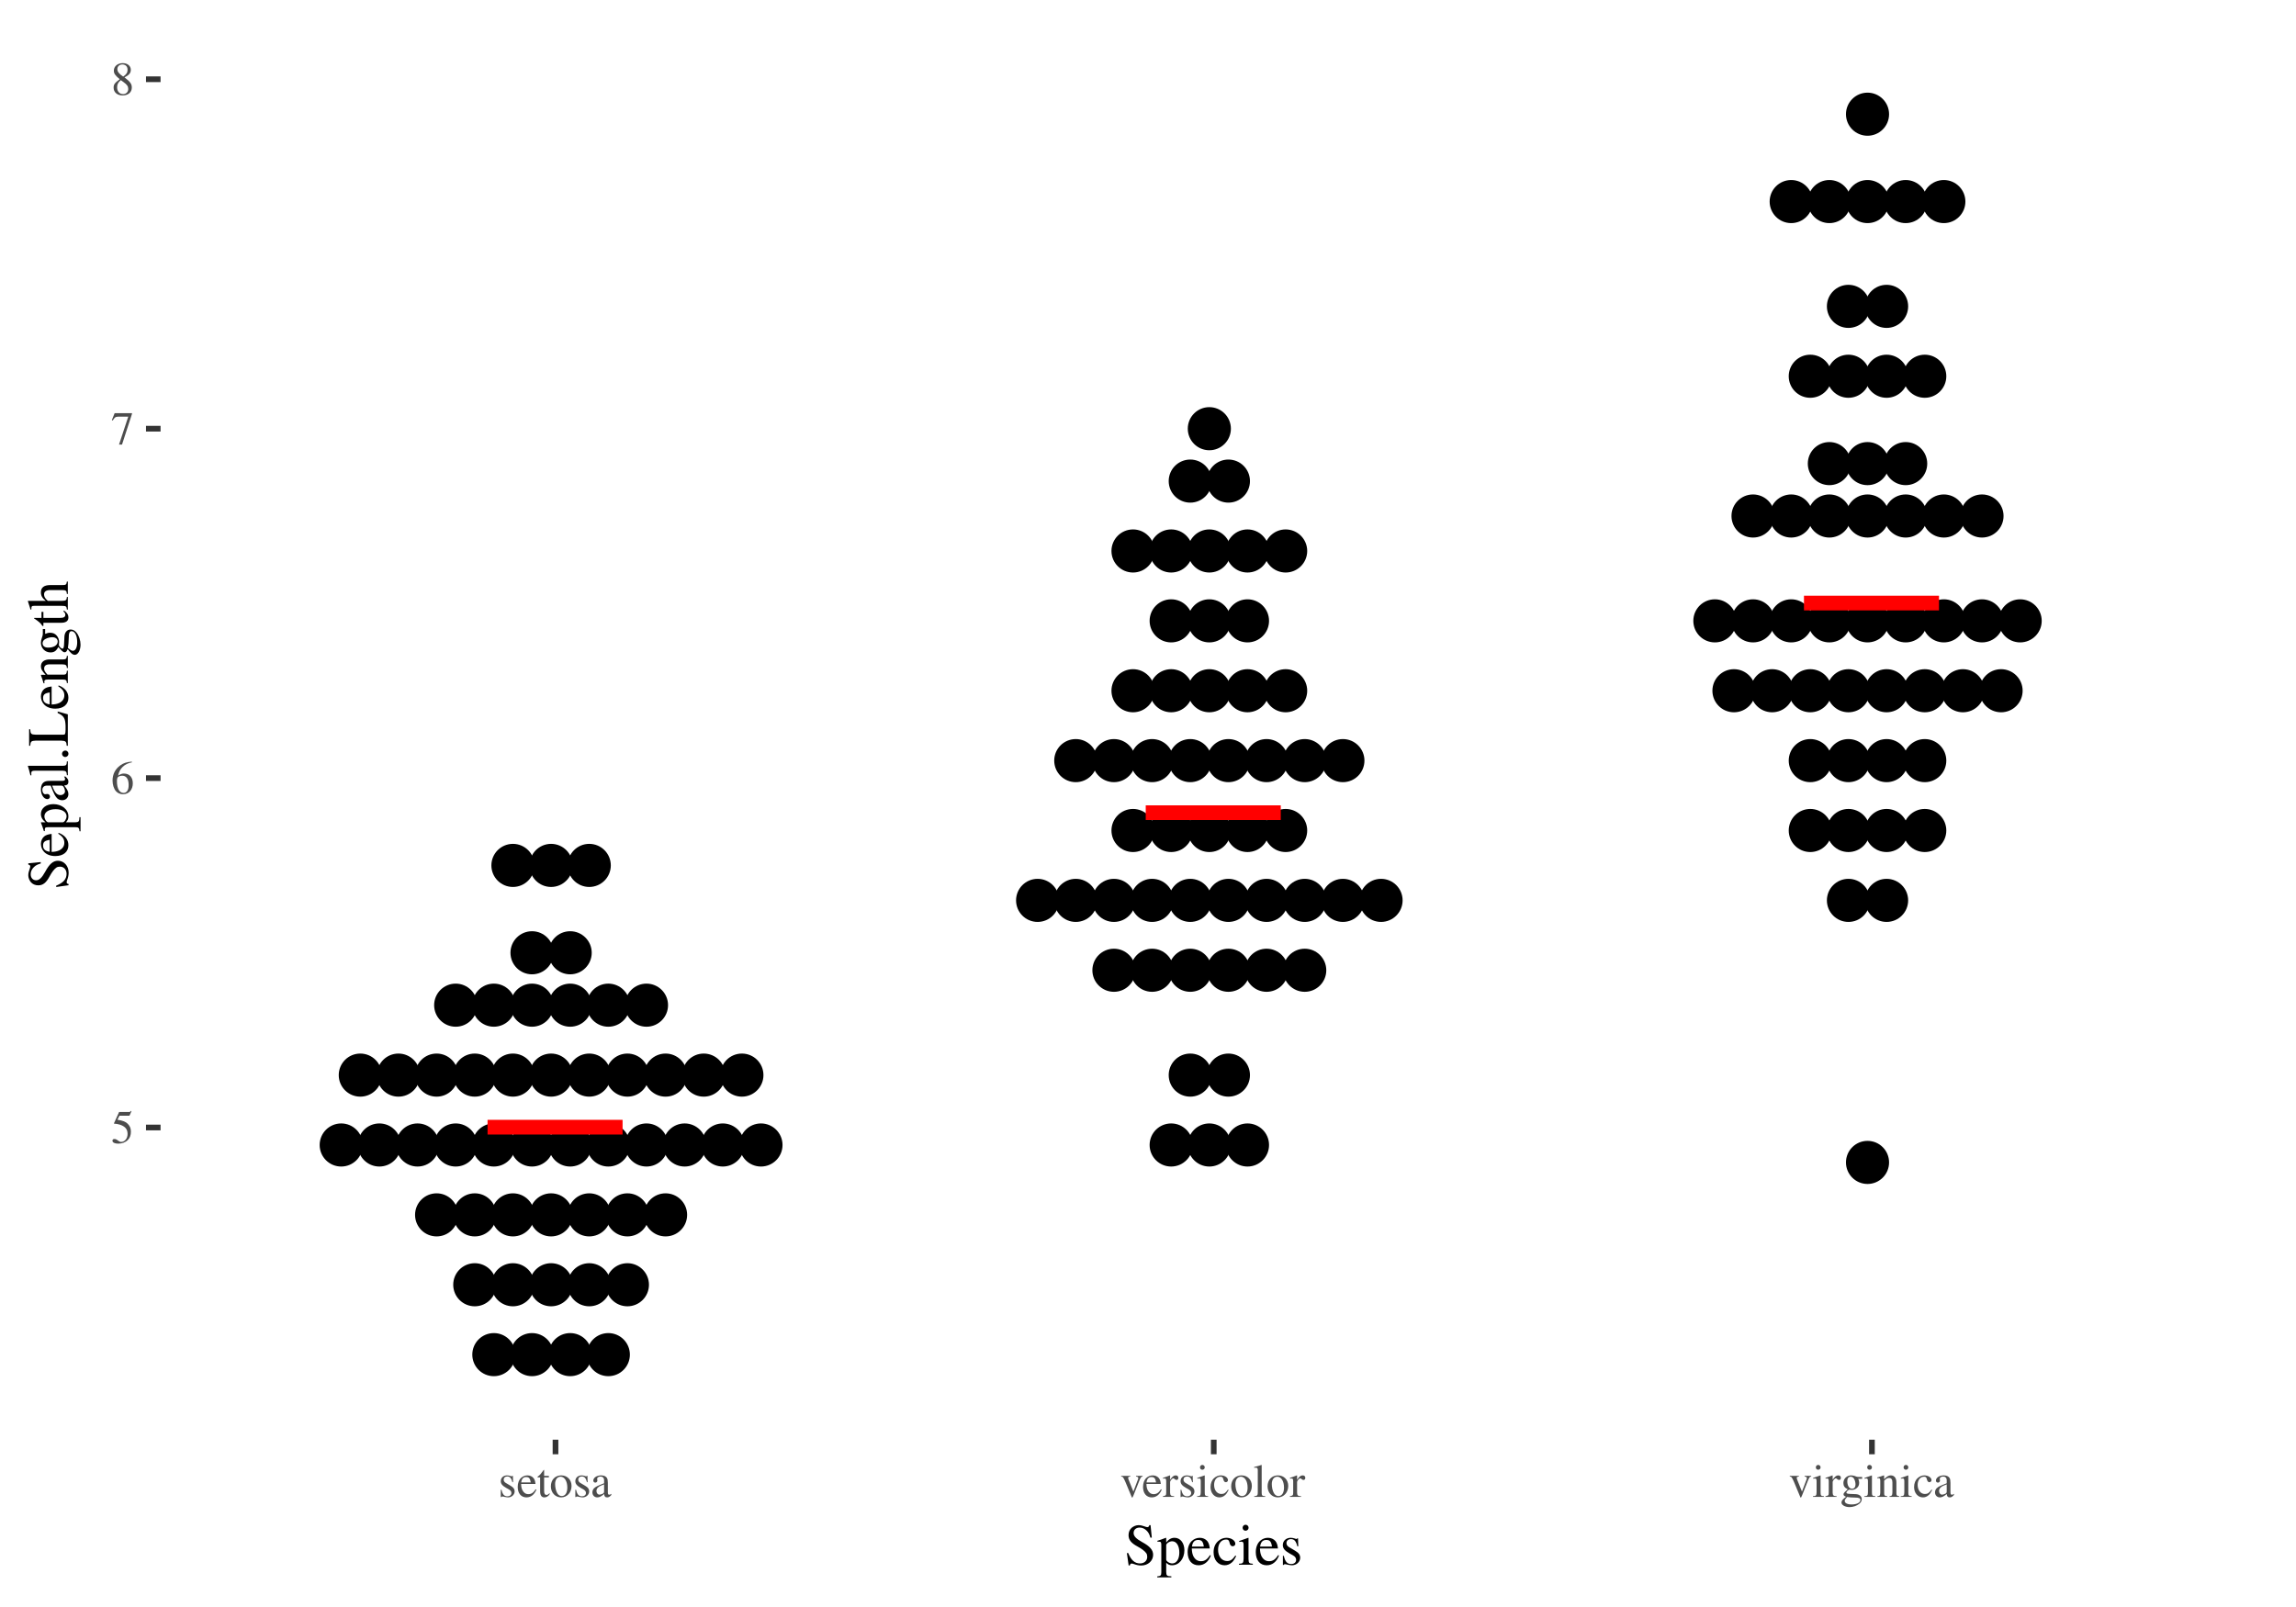
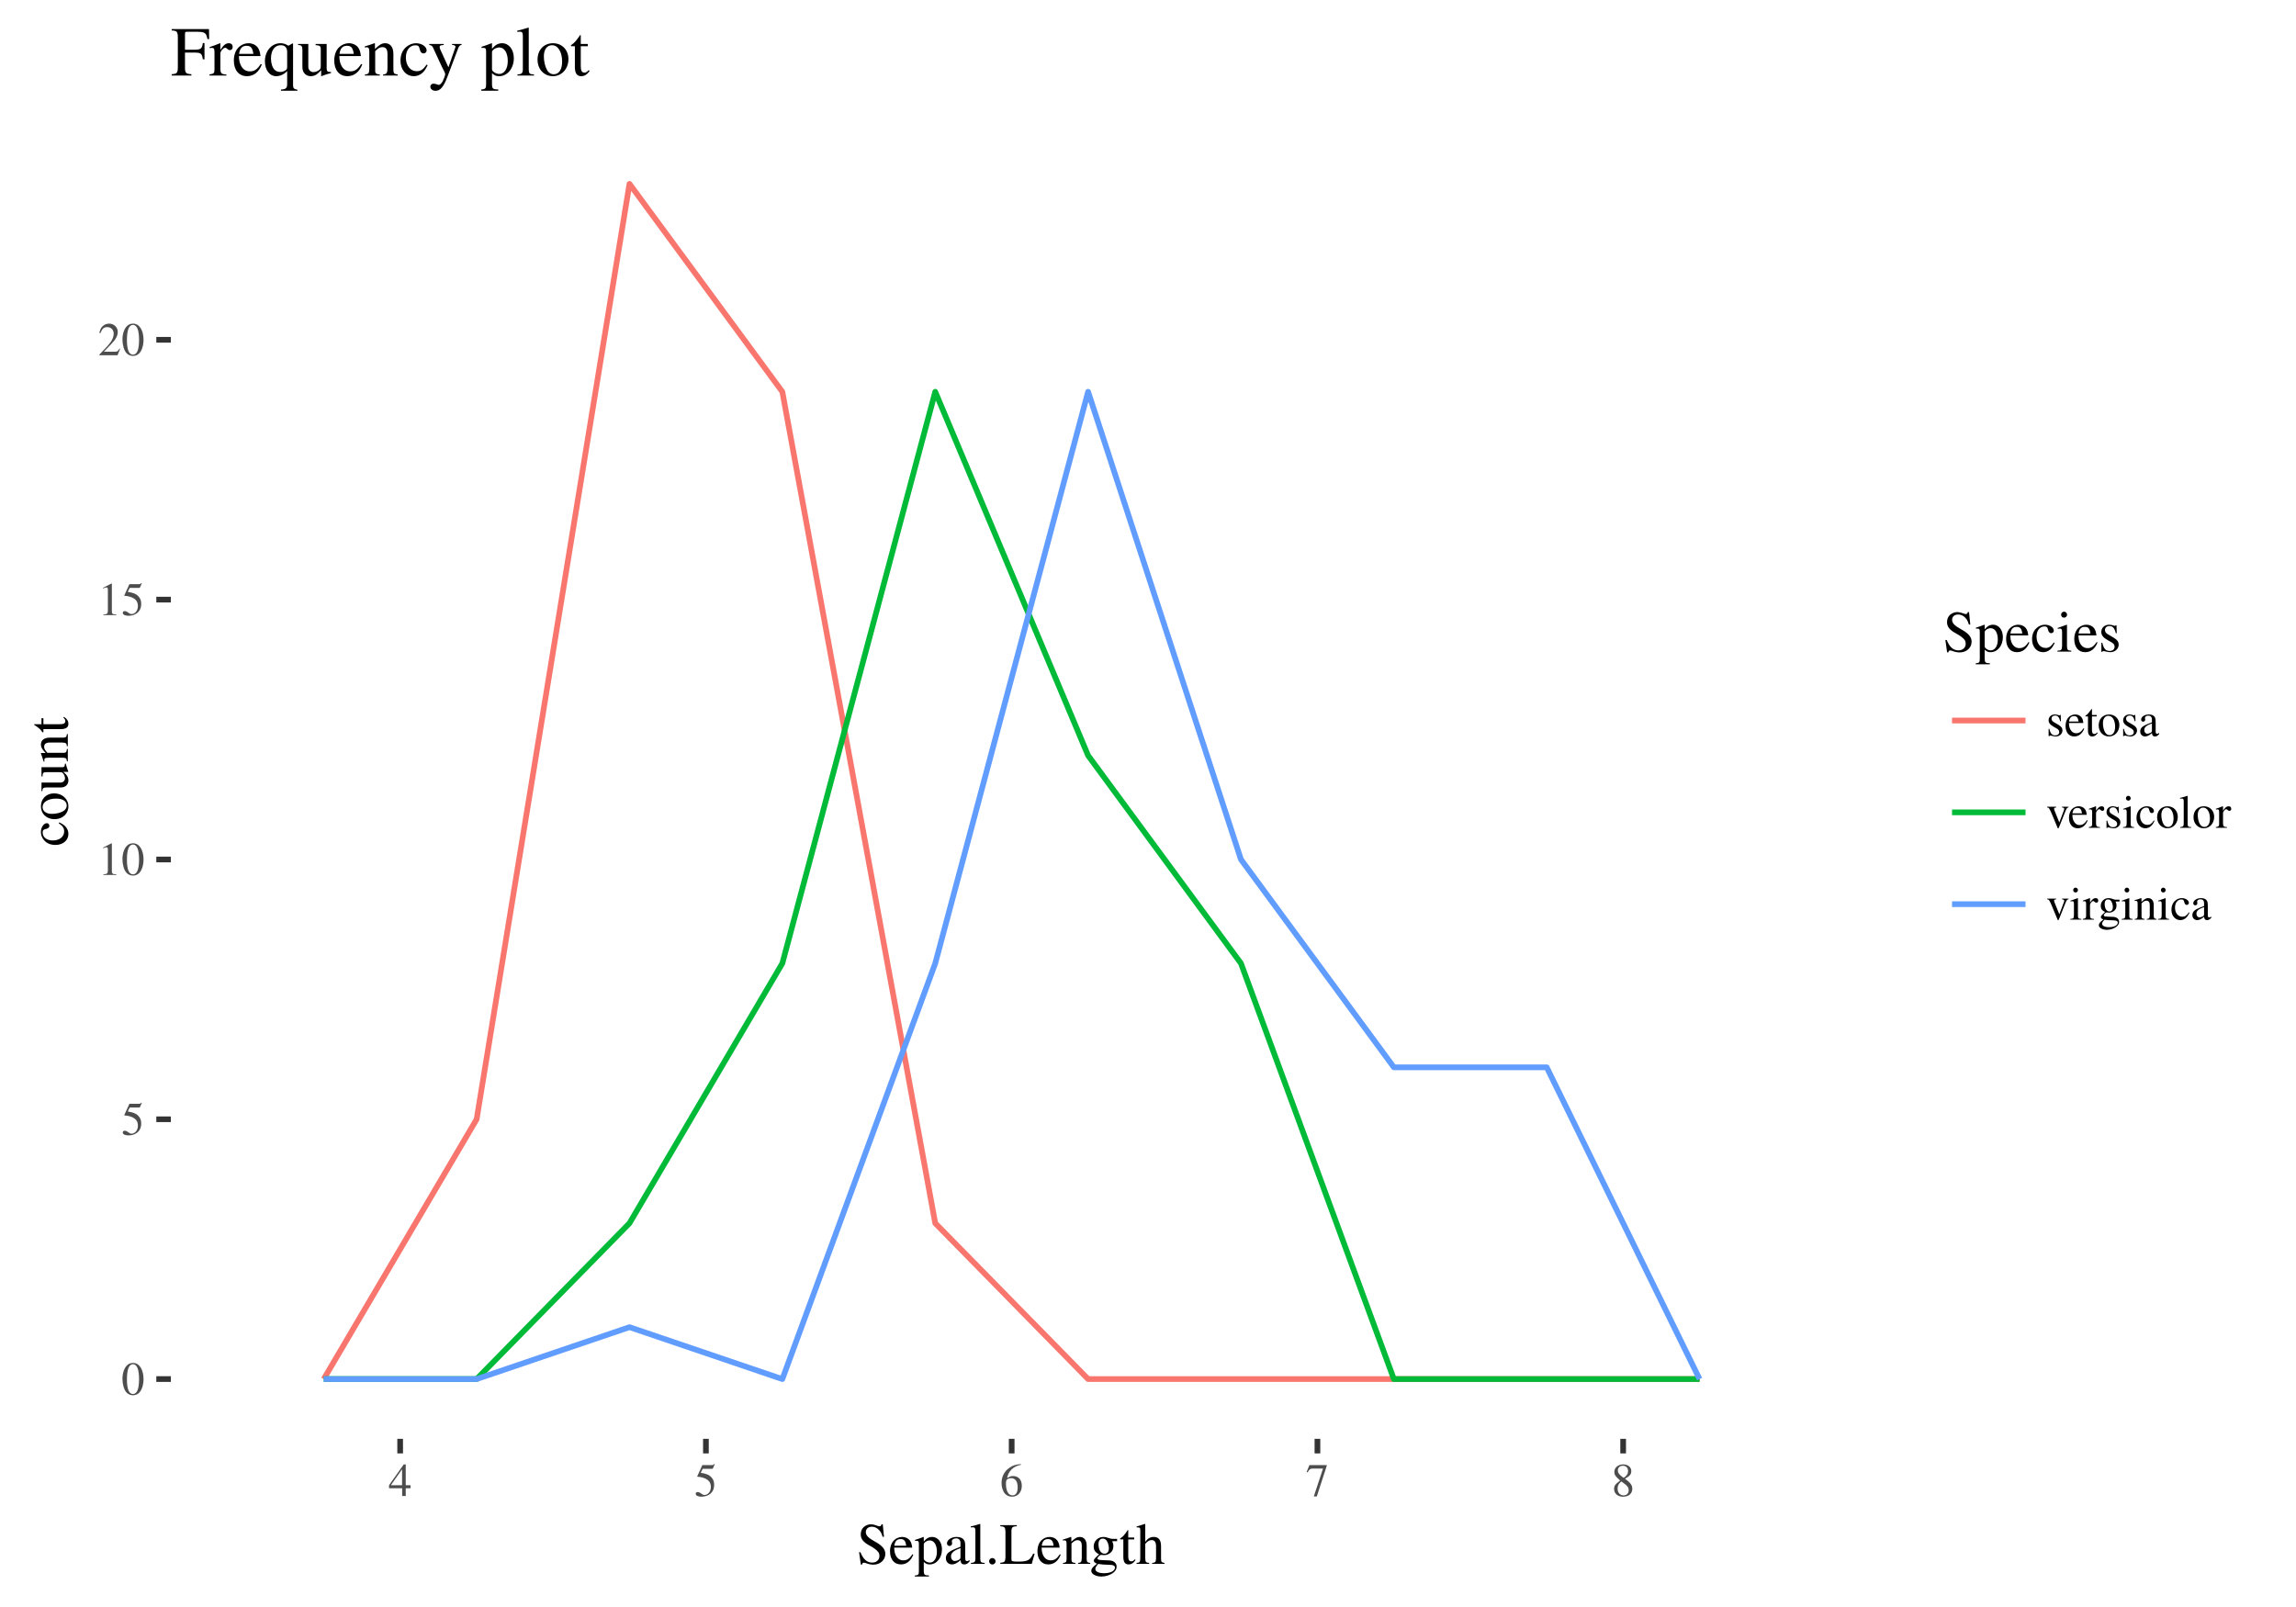
<svg xmlns="http://www.w3.org/2000/svg" viewBox="0 0 432.00 302.40">
  <defs>
    <style type="text/css">
    line, polyline, path, rect, circle {
      fill: none;
      stroke: #000000;
      stroke-linecap: round;
      stroke-linejoin: round;
      stroke-miterlimit: 10.00;
    }
  </style>
  </defs>
  <rect width="100%" height="100%" style="stroke: none; fill: #FFFFFF;" />
  <defs>
-     <clipPath id="cpMzAuMjEwMXw0MjYuNTIxfDI3MC45MTZ8NS40Nzk0NQ==">
-       <rect x="30.21" y="5.48" width="396.31" height="265.44" />
+     <clipPath id="cpMzIuMTQ4NnwzNDguNTQ3fDI3MC43NnwyMy4zNTcy">
+       <rect x="32.15" y="23.36" width="316.40" height="247.40" />
    </clipPath>
  </defs>
-   <circle cx="92.92" cy="254.91" r="2.76pt" style="stroke-width: 0.75; fill: #000000;" clip-path="url(#cpMzAuMjEwMXw0MjYuNTIxfDI3MC45MTZ8NS40Nzk0NQ==)" />
-   <circle cx="100.10" cy="254.91" r="2.76pt" style="stroke-width: 0.75; fill: #000000;" clip-path="url(#cpMzAuMjEwMXw0MjYuNTIxfDI3MC45MTZ8NS40Nzk0NQ==)" />
-   <circle cx="107.28" cy="254.91" r="2.76pt" style="stroke-width: 0.75; fill: #000000;" clip-path="url(#cpMzAuMjEwMXw0MjYuNTIxfDI3MC45MTZ8NS40Nzk0NQ==)" />
-   <circle cx="114.46" cy="254.91" r="2.76pt" style="stroke-width: 0.75; fill: #000000;" clip-path="url(#cpMzAuMjEwMXw0MjYuNTIxfDI3MC45MTZ8NS40Nzk0NQ==)" />
-   <circle cx="89.33" cy="241.76" r="2.76pt" style="stroke-width: 0.75; fill: #000000;" clip-path="url(#cpMzAuMjEwMXw0MjYuNTIxfDI3MC45MTZ8NS40Nzk0NQ==)" />
-   <circle cx="96.51" cy="241.76" r="2.76pt" style="stroke-width: 0.75; fill: #000000;" clip-path="url(#cpMzAuMjEwMXw0MjYuNTIxfDI3MC45MTZ8NS40Nzk0NQ==)" />
-   <circle cx="103.69" cy="241.76" r="2.76pt" style="stroke-width: 0.75; fill: #000000;" clip-path="url(#cpMzAuMjEwMXw0MjYuNTIxfDI3MC45MTZ8NS40Nzk0NQ==)" />
-   <circle cx="110.87" cy="241.76" r="2.76pt" style="stroke-width: 0.75; fill: #000000;" clip-path="url(#cpMzAuMjEwMXw0MjYuNTIxfDI3MC45MTZ8NS40Nzk0NQ==)" />
-   <circle cx="118.05" cy="241.76" r="2.76pt" style="stroke-width: 0.75; fill: #000000;" clip-path="url(#cpMzAuMjEwMXw0MjYuNTIxfDI3MC45MTZ8NS40Nzk0NQ==)" />
-   <circle cx="82.15" cy="228.61" r="2.76pt" style="stroke-width: 0.75; fill: #000000;" clip-path="url(#cpMzAuMjEwMXw0MjYuNTIxfDI3MC45MTZ8NS40Nzk0NQ==)" />
-   <circle cx="89.33" cy="228.61" r="2.76pt" style="stroke-width: 0.75; fill: #000000;" clip-path="url(#cpMzAuMjEwMXw0MjYuNTIxfDI3MC45MTZ8NS40Nzk0NQ==)" />
-   <circle cx="96.51" cy="228.61" r="2.76pt" style="stroke-width: 0.75; fill: #000000;" clip-path="url(#cpMzAuMjEwMXw0MjYuNTIxfDI3MC45MTZ8NS40Nzk0NQ==)" />
-   <circle cx="103.69" cy="228.61" r="2.76pt" style="stroke-width: 0.75; fill: #000000;" clip-path="url(#cpMzAuMjEwMXw0MjYuNTIxfDI3MC45MTZ8NS40Nzk0NQ==)" />
-   <circle cx="110.87" cy="228.61" r="2.76pt" style="stroke-width: 0.75; fill: #000000;" clip-path="url(#cpMzAuMjEwMXw0MjYuNTIxfDI3MC45MTZ8NS40Nzk0NQ==)" />
-   <circle cx="118.05" cy="228.61" r="2.76pt" style="stroke-width: 0.75; fill: #000000;" clip-path="url(#cpMzAuMjEwMXw0MjYuNTIxfDI3MC45MTZ8NS40Nzk0NQ==)" />
-   <circle cx="125.23" cy="228.61" r="2.76pt" style="stroke-width: 0.75; fill: #000000;" clip-path="url(#cpMzAuMjEwMXw0MjYuNTIxfDI3MC45MTZ8NS40Nzk0NQ==)" />
-   <circle cx="64.20" cy="215.46" r="2.76pt" style="stroke-width: 0.75; fill: #000000;" clip-path="url(#cpMzAuMjEwMXw0MjYuNTIxfDI3MC45MTZ8NS40Nzk0NQ==)" />
-   <circle cx="71.38" cy="215.46" r="2.76pt" style="stroke-width: 0.75; fill: #000000;" clip-path="url(#cpMzAuMjEwMXw0MjYuNTIxfDI3MC45MTZ8NS40Nzk0NQ==)" />
-   <circle cx="78.56" cy="215.46" r="2.76pt" style="stroke-width: 0.75; fill: #000000;" clip-path="url(#cpMzAuMjEwMXw0MjYuNTIxfDI3MC45MTZ8NS40Nzk0NQ==)" />
-   <circle cx="85.74" cy="215.46" r="2.76pt" style="stroke-width: 0.75; fill: #000000;" clip-path="url(#cpMzAuMjEwMXw0MjYuNTIxfDI3MC45MTZ8NS40Nzk0NQ==)" />
-   <circle cx="92.92" cy="215.46" r="2.76pt" style="stroke-width: 0.75; fill: #000000;" clip-path="url(#cpMzAuMjEwMXw0MjYuNTIxfDI3MC45MTZ8NS40Nzk0NQ==)" />
-   <circle cx="100.10" cy="215.46" r="2.76pt" style="stroke-width: 0.75; fill: #000000;" clip-path="url(#cpMzAuMjEwMXw0MjYuNTIxfDI3MC45MTZ8NS40Nzk0NQ==)" />
-   <circle cx="107.28" cy="215.46" r="2.76pt" style="stroke-width: 0.75; fill: #000000;" clip-path="url(#cpMzAuMjEwMXw0MjYuNTIxfDI3MC45MTZ8NS40Nzk0NQ==)" />
-   <circle cx="114.46" cy="215.46" r="2.76pt" style="stroke-width: 0.75; fill: #000000;" clip-path="url(#cpMzAuMjEwMXw0MjYuNTIxfDI3MC45MTZ8NS40Nzk0NQ==)" />
-   <circle cx="121.64" cy="215.46" r="2.76pt" style="stroke-width: 0.75; fill: #000000;" clip-path="url(#cpMzAuMjEwMXw0MjYuNTIxfDI3MC45MTZ8NS40Nzk0NQ==)" />
-   <circle cx="128.82" cy="215.46" r="2.76pt" style="stroke-width: 0.75; fill: #000000;" clip-path="url(#cpMzAuMjEwMXw0MjYuNTIxfDI3MC45MTZ8NS40Nzk0NQ==)" />
-   <circle cx="136.00" cy="215.46" r="2.76pt" style="stroke-width: 0.75; fill: #000000;" clip-path="url(#cpMzAuMjEwMXw0MjYuNTIxfDI3MC45MTZ8NS40Nzk0NQ==)" />
-   <circle cx="143.18" cy="215.46" r="2.76pt" style="stroke-width: 0.75; fill: #000000;" clip-path="url(#cpMzAuMjEwMXw0MjYuNTIxfDI3MC45MTZ8NS40Nzk0NQ==)" />
-   <circle cx="67.79" cy="202.31" r="2.76pt" style="stroke-width: 0.75; fill: #000000;" clip-path="url(#cpMzAuMjEwMXw0MjYuNTIxfDI3MC45MTZ8NS40Nzk0NQ==)" />
-   <circle cx="74.97" cy="202.31" r="2.76pt" style="stroke-width: 0.75; fill: #000000;" clip-path="url(#cpMzAuMjEwMXw0MjYuNTIxfDI3MC45MTZ8NS40Nzk0NQ==)" />
-   <circle cx="82.15" cy="202.31" r="2.76pt" style="stroke-width: 0.75; fill: #000000;" clip-path="url(#cpMzAuMjEwMXw0MjYuNTIxfDI3MC45MTZ8NS40Nzk0NQ==)" />
-   <circle cx="89.33" cy="202.31" r="2.76pt" style="stroke-width: 0.75; fill: #000000;" clip-path="url(#cpMzAuMjEwMXw0MjYuNTIxfDI3MC45MTZ8NS40Nzk0NQ==)" />
-   <circle cx="96.51" cy="202.31" r="2.76pt" style="stroke-width: 0.75; fill: #000000;" clip-path="url(#cpMzAuMjEwMXw0MjYuNTIxfDI3MC45MTZ8NS40Nzk0NQ==)" />
-   <circle cx="103.69" cy="202.31" r="2.76pt" style="stroke-width: 0.75; fill: #000000;" clip-path="url(#cpMzAuMjEwMXw0MjYuNTIxfDI3MC45MTZ8NS40Nzk0NQ==)" />
-   <circle cx="110.87" cy="202.31" r="2.76pt" style="stroke-width: 0.75; fill: #000000;" clip-path="url(#cpMzAuMjEwMXw0MjYuNTIxfDI3MC45MTZ8NS40Nzk0NQ==)" />
-   <circle cx="118.05" cy="202.31" r="2.76pt" style="stroke-width: 0.75; fill: #000000;" clip-path="url(#cpMzAuMjEwMXw0MjYuNTIxfDI3MC45MTZ8NS40Nzk0NQ==)" />
-   <circle cx="125.23" cy="202.31" r="2.76pt" style="stroke-width: 0.75; fill: #000000;" clip-path="url(#cpMzAuMjEwMXw0MjYuNTIxfDI3MC45MTZ8NS40Nzk0NQ==)" />
-   <circle cx="132.41" cy="202.31" r="2.76pt" style="stroke-width: 0.75; fill: #000000;" clip-path="url(#cpMzAuMjEwMXw0MjYuNTIxfDI3MC45MTZ8NS40Nzk0NQ==)" />
-   <circle cx="139.59" cy="202.31" r="2.76pt" style="stroke-width: 0.75; fill: #000000;" clip-path="url(#cpMzAuMjEwMXw0MjYuNTIxfDI3MC45MTZ8NS40Nzk0NQ==)" />
-   <circle cx="85.74" cy="189.15" r="2.76pt" style="stroke-width: 0.75; fill: #000000;" clip-path="url(#cpMzAuMjEwMXw0MjYuNTIxfDI3MC45MTZ8NS40Nzk0NQ==)" />
-   <circle cx="92.92" cy="189.15" r="2.76pt" style="stroke-width: 0.75; fill: #000000;" clip-path="url(#cpMzAuMjEwMXw0MjYuNTIxfDI3MC45MTZ8NS40Nzk0NQ==)" />
-   <circle cx="100.10" cy="189.15" r="2.76pt" style="stroke-width: 0.75; fill: #000000;" clip-path="url(#cpMzAuMjEwMXw0MjYuNTIxfDI3MC45MTZ8NS40Nzk0NQ==)" />
-   <circle cx="107.28" cy="189.15" r="2.76pt" style="stroke-width: 0.75; fill: #000000;" clip-path="url(#cpMzAuMjEwMXw0MjYuNTIxfDI3MC45MTZ8NS40Nzk0NQ==)" />
-   <circle cx="114.46" cy="189.15" r="2.76pt" style="stroke-width: 0.75; fill: #000000;" clip-path="url(#cpMzAuMjEwMXw0MjYuNTIxfDI3MC45MTZ8NS40Nzk0NQ==)" />
-   <circle cx="121.64" cy="189.15" r="2.76pt" style="stroke-width: 0.75; fill: #000000;" clip-path="url(#cpMzAuMjEwMXw0MjYuNTIxfDI3MC45MTZ8NS40Nzk0NQ==)" />
-   <circle cx="100.10" cy="179.29" r="2.76pt" style="stroke-width: 0.75; fill: #000000;" clip-path="url(#cpMzAuMjEwMXw0MjYuNTIxfDI3MC45MTZ8NS40Nzk0NQ==)" />
-   <circle cx="107.28" cy="179.29" r="2.76pt" style="stroke-width: 0.75; fill: #000000;" clip-path="url(#cpMzAuMjEwMXw0MjYuNTIxfDI3MC45MTZ8NS40Nzk0NQ==)" />
-   <circle cx="96.51" cy="162.85" r="2.76pt" style="stroke-width: 0.75; fill: #000000;" clip-path="url(#cpMzAuMjEwMXw0MjYuNTIxfDI3MC45MTZ8NS40Nzk0NQ==)" />
-   <circle cx="103.69" cy="162.85" r="2.76pt" style="stroke-width: 0.75; fill: #000000;" clip-path="url(#cpMzAuMjEwMXw0MjYuNTIxfDI3MC45MTZ8NS40Nzk0NQ==)" />
-   <circle cx="110.87" cy="162.85" r="2.76pt" style="stroke-width: 0.75; fill: #000000;" clip-path="url(#cpMzAuMjEwMXw0MjYuNTIxfDI3MC45MTZ8NS40Nzk0NQ==)" />
-   <circle cx="220.36" cy="215.46" r="2.76pt" style="stroke-width: 0.75; fill: #000000;" clip-path="url(#cpMzAuMjEwMXw0MjYuNTIxfDI3MC45MTZ8NS40Nzk0NQ==)" />
-   <circle cx="227.54" cy="215.46" r="2.76pt" style="stroke-width: 0.75; fill: #000000;" clip-path="url(#cpMzAuMjEwMXw0MjYuNTIxfDI3MC45MTZ8NS40Nzk0NQ==)" />
-   <circle cx="234.72" cy="215.46" r="2.76pt" style="stroke-width: 0.75; fill: #000000;" clip-path="url(#cpMzAuMjEwMXw0MjYuNTIxfDI3MC45MTZ8NS40Nzk0NQ==)" />
-   <circle cx="223.95" cy="202.31" r="2.76pt" style="stroke-width: 0.75; fill: #000000;" clip-path="url(#cpMzAuMjEwMXw0MjYuNTIxfDI3MC45MTZ8NS40Nzk0NQ==)" />
-   <circle cx="231.13" cy="202.31" r="2.76pt" style="stroke-width: 0.75; fill: #000000;" clip-path="url(#cpMzAuMjEwMXw0MjYuNTIxfDI3MC45MTZ8NS40Nzk0NQ==)" />
-   <circle cx="209.59" cy="182.58" r="2.76pt" style="stroke-width: 0.75; fill: #000000;" clip-path="url(#cpMzAuMjEwMXw0MjYuNTIxfDI3MC45MTZ8NS40Nzk0NQ==)" />
-   <circle cx="216.77" cy="182.58" r="2.76pt" style="stroke-width: 0.75; fill: #000000;" clip-path="url(#cpMzAuMjEwMXw0MjYuNTIxfDI3MC45MTZ8NS40Nzk0NQ==)" />
-   <circle cx="223.95" cy="182.58" r="2.76pt" style="stroke-width: 0.75; fill: #000000;" clip-path="url(#cpMzAuMjEwMXw0MjYuNTIxfDI3MC45MTZ8NS40Nzk0NQ==)" />
-   <circle cx="231.13" cy="182.58" r="2.76pt" style="stroke-width: 0.75; fill: #000000;" clip-path="url(#cpMzAuMjEwMXw0MjYuNTIxfDI3MC45MTZ8NS40Nzk0NQ==)" />
-   <circle cx="238.31" cy="182.58" r="2.76pt" style="stroke-width: 0.75; fill: #000000;" clip-path="url(#cpMzAuMjEwMXw0MjYuNTIxfDI3MC45MTZ8NS40Nzk0NQ==)" />
-   <circle cx="245.49" cy="182.58" r="2.76pt" style="stroke-width: 0.75; fill: #000000;" clip-path="url(#cpMzAuMjEwMXw0MjYuNTIxfDI3MC45MTZ8NS40Nzk0NQ==)" />
-   <circle cx="195.23" cy="169.43" r="2.76pt" style="stroke-width: 0.75; fill: #000000;" clip-path="url(#cpMzAuMjEwMXw0MjYuNTIxfDI3MC45MTZ8NS40Nzk0NQ==)" />
-   <circle cx="202.41" cy="169.43" r="2.76pt" style="stroke-width: 0.75; fill: #000000;" clip-path="url(#cpMzAuMjEwMXw0MjYuNTIxfDI3MC45MTZ8NS40Nzk0NQ==)" />
-   <circle cx="209.59" cy="169.43" r="2.76pt" style="stroke-width: 0.75; fill: #000000;" clip-path="url(#cpMzAuMjEwMXw0MjYuNTIxfDI3MC45MTZ8NS40Nzk0NQ==)" />
-   <circle cx="216.77" cy="169.43" r="2.76pt" style="stroke-width: 0.75; fill: #000000;" clip-path="url(#cpMzAuMjEwMXw0MjYuNTIxfDI3MC45MTZ8NS40Nzk0NQ==)" />
-   <circle cx="223.95" cy="169.43" r="2.76pt" style="stroke-width: 0.75; fill: #000000;" clip-path="url(#cpMzAuMjEwMXw0MjYuNTIxfDI3MC45MTZ8NS40Nzk0NQ==)" />
-   <circle cx="231.13" cy="169.43" r="2.76pt" style="stroke-width: 0.75; fill: #000000;" clip-path="url(#cpMzAuMjEwMXw0MjYuNTIxfDI3MC45MTZ8NS40Nzk0NQ==)" />
-   <circle cx="238.31" cy="169.43" r="2.76pt" style="stroke-width: 0.75; fill: #000000;" clip-path="url(#cpMzAuMjEwMXw0MjYuNTIxfDI3MC45MTZ8NS40Nzk0NQ==)" />
-   <circle cx="245.49" cy="169.43" r="2.76pt" style="stroke-width: 0.75; fill: #000000;" clip-path="url(#cpMzAuMjEwMXw0MjYuNTIxfDI3MC45MTZ8NS40Nzk0NQ==)" />
-   <circle cx="252.67" cy="169.43" r="2.76pt" style="stroke-width: 0.75; fill: #000000;" clip-path="url(#cpMzAuMjEwMXw0MjYuNTIxfDI3MC45MTZ8NS40Nzk0NQ==)" />
-   <circle cx="259.85" cy="169.43" r="2.76pt" style="stroke-width: 0.75; fill: #000000;" clip-path="url(#cpMzAuMjEwMXw0MjYuNTIxfDI3MC45MTZ8NS40Nzk0NQ==)" />
-   <circle cx="213.18" cy="156.28" r="2.76pt" style="stroke-width: 0.75; fill: #000000;" clip-path="url(#cpMzAuMjEwMXw0MjYuNTIxfDI3MC45MTZ8NS40Nzk0NQ==)" />
-   <circle cx="220.36" cy="156.28" r="2.76pt" style="stroke-width: 0.75; fill: #000000;" clip-path="url(#cpMzAuMjEwMXw0MjYuNTIxfDI3MC45MTZ8NS40Nzk0NQ==)" />
-   <circle cx="227.54" cy="156.28" r="2.76pt" style="stroke-width: 0.75; fill: #000000;" clip-path="url(#cpMzAuMjEwMXw0MjYuNTIxfDI3MC45MTZ8NS40Nzk0NQ==)" />
-   <circle cx="234.72" cy="156.28" r="2.76pt" style="stroke-width: 0.75; fill: #000000;" clip-path="url(#cpMzAuMjEwMXw0MjYuNTIxfDI3MC45MTZ8NS40Nzk0NQ==)" />
-   <circle cx="241.90" cy="156.28" r="2.76pt" style="stroke-width: 0.75; fill: #000000;" clip-path="url(#cpMzAuMjEwMXw0MjYuNTIxfDI3MC45MTZ8NS40Nzk0NQ==)" />
-   <circle cx="202.41" cy="143.13" r="2.76pt" style="stroke-width: 0.75; fill: #000000;" clip-path="url(#cpMzAuMjEwMXw0MjYuNTIxfDI3MC45MTZ8NS40Nzk0NQ==)" />
-   <circle cx="209.59" cy="143.13" r="2.76pt" style="stroke-width: 0.75; fill: #000000;" clip-path="url(#cpMzAuMjEwMXw0MjYuNTIxfDI3MC45MTZ8NS40Nzk0NQ==)" />
-   <circle cx="216.77" cy="143.13" r="2.76pt" style="stroke-width: 0.75; fill: #000000;" clip-path="url(#cpMzAuMjEwMXw0MjYuNTIxfDI3MC45MTZ8NS40Nzk0NQ==)" />
-   <circle cx="223.95" cy="143.13" r="2.76pt" style="stroke-width: 0.75; fill: #000000;" clip-path="url(#cpMzAuMjEwMXw0MjYuNTIxfDI3MC45MTZ8NS40Nzk0NQ==)" />
-   <circle cx="231.13" cy="143.13" r="2.76pt" style="stroke-width: 0.75; fill: #000000;" clip-path="url(#cpMzAuMjEwMXw0MjYuNTIxfDI3MC45MTZ8NS40Nzk0NQ==)" />
-   <circle cx="238.31" cy="143.13" r="2.76pt" style="stroke-width: 0.75; fill: #000000;" clip-path="url(#cpMzAuMjEwMXw0MjYuNTIxfDI3MC45MTZ8NS40Nzk0NQ==)" />
-   <circle cx="245.49" cy="143.13" r="2.76pt" style="stroke-width: 0.75; fill: #000000;" clip-path="url(#cpMzAuMjEwMXw0MjYuNTIxfDI3MC45MTZ8NS40Nzk0NQ==)" />
-   <circle cx="252.67" cy="143.13" r="2.76pt" style="stroke-width: 0.75; fill: #000000;" clip-path="url(#cpMzAuMjEwMXw0MjYuNTIxfDI3MC45MTZ8NS40Nzk0NQ==)" />
-   <circle cx="213.18" cy="129.98" r="2.76pt" style="stroke-width: 0.75; fill: #000000;" clip-path="url(#cpMzAuMjEwMXw0MjYuNTIxfDI3MC45MTZ8NS40Nzk0NQ==)" />
-   <circle cx="220.36" cy="129.98" r="2.76pt" style="stroke-width: 0.75; fill: #000000;" clip-path="url(#cpMzAuMjEwMXw0MjYuNTIxfDI3MC45MTZ8NS40Nzk0NQ==)" />
-   <circle cx="227.54" cy="129.98" r="2.76pt" style="stroke-width: 0.75; fill: #000000;" clip-path="url(#cpMzAuMjEwMXw0MjYuNTIxfDI3MC45MTZ8NS40Nzk0NQ==)" />
-   <circle cx="234.72" cy="129.98" r="2.76pt" style="stroke-width: 0.75; fill: #000000;" clip-path="url(#cpMzAuMjEwMXw0MjYuNTIxfDI3MC45MTZ8NS40Nzk0NQ==)" />
-   <circle cx="241.90" cy="129.98" r="2.76pt" style="stroke-width: 0.75; fill: #000000;" clip-path="url(#cpMzAuMjEwMXw0MjYuNTIxfDI3MC45MTZ8NS40Nzk0NQ==)" />
-   <circle cx="220.36" cy="116.83" r="2.76pt" style="stroke-width: 0.75; fill: #000000;" clip-path="url(#cpMzAuMjEwMXw0MjYuNTIxfDI3MC45MTZ8NS40Nzk0NQ==)" />
-   <circle cx="227.54" cy="116.83" r="2.76pt" style="stroke-width: 0.75; fill: #000000;" clip-path="url(#cpMzAuMjEwMXw0MjYuNTIxfDI3MC45MTZ8NS40Nzk0NQ==)" />
-   <circle cx="234.72" cy="116.83" r="2.76pt" style="stroke-width: 0.75; fill: #000000;" clip-path="url(#cpMzAuMjEwMXw0MjYuNTIxfDI3MC45MTZ8NS40Nzk0NQ==)" />
-   <circle cx="213.18" cy="103.68" r="2.76pt" style="stroke-width: 0.75; fill: #000000;" clip-path="url(#cpMzAuMjEwMXw0MjYuNTIxfDI3MC45MTZ8NS40Nzk0NQ==)" />
-   <circle cx="220.36" cy="103.68" r="2.76pt" style="stroke-width: 0.75; fill: #000000;" clip-path="url(#cpMzAuMjEwMXw0MjYuNTIxfDI3MC45MTZ8NS40Nzk0NQ==)" />
-   <circle cx="227.54" cy="103.68" r="2.76pt" style="stroke-width: 0.75; fill: #000000;" clip-path="url(#cpMzAuMjEwMXw0MjYuNTIxfDI3MC45MTZ8NS40Nzk0NQ==)" />
-   <circle cx="234.72" cy="103.68" r="2.76pt" style="stroke-width: 0.75; fill: #000000;" clip-path="url(#cpMzAuMjEwMXw0MjYuNTIxfDI3MC45MTZ8NS40Nzk0NQ==)" />
-   <circle cx="241.90" cy="103.68" r="2.76pt" style="stroke-width: 0.75; fill: #000000;" clip-path="url(#cpMzAuMjEwMXw0MjYuNTIxfDI3MC45MTZ8NS40Nzk0NQ==)" />
-   <circle cx="223.95" cy="90.53" r="2.76pt" style="stroke-width: 0.75; fill: #000000;" clip-path="url(#cpMzAuMjEwMXw0MjYuNTIxfDI3MC45MTZ8NS40Nzk0NQ==)" />
-   <circle cx="231.13" cy="90.53" r="2.76pt" style="stroke-width: 0.75; fill: #000000;" clip-path="url(#cpMzAuMjEwMXw0MjYuNTIxfDI3MC45MTZ8NS40Nzk0NQ==)" />
-   <circle cx="227.54" cy="80.67" r="2.76pt" style="stroke-width: 0.75; fill: #000000;" clip-path="url(#cpMzAuMjEwMXw0MjYuNTIxfDI3MC45MTZ8NS40Nzk0NQ==)" />
-   <circle cx="351.38" cy="218.74" r="2.76pt" style="stroke-width: 0.75; fill: #000000;" clip-path="url(#cpMzAuMjEwMXw0MjYuNTIxfDI3MC45MTZ8NS40Nzk0NQ==)" />
-   <circle cx="347.79" cy="169.43" r="2.76pt" style="stroke-width: 0.75; fill: #000000;" clip-path="url(#cpMzAuMjEwMXw0MjYuNTIxfDI3MC45MTZ8NS40Nzk0NQ==)" />
-   <circle cx="354.97" cy="169.43" r="2.76pt" style="stroke-width: 0.75; fill: #000000;" clip-path="url(#cpMzAuMjEwMXw0MjYuNTIxfDI3MC45MTZ8NS40Nzk0NQ==)" />
-   <circle cx="340.61" cy="156.28" r="2.76pt" style="stroke-width: 0.75; fill: #000000;" clip-path="url(#cpMzAuMjEwMXw0MjYuNTIxfDI3MC45MTZ8NS40Nzk0NQ==)" />
-   <circle cx="347.79" cy="156.28" r="2.76pt" style="stroke-width: 0.75; fill: #000000;" clip-path="url(#cpMzAuMjEwMXw0MjYuNTIxfDI3MC45MTZ8NS40Nzk0NQ==)" />
-   <circle cx="354.97" cy="156.28" r="2.76pt" style="stroke-width: 0.75; fill: #000000;" clip-path="url(#cpMzAuMjEwMXw0MjYuNTIxfDI3MC45MTZ8NS40Nzk0NQ==)" />
-   <circle cx="362.15" cy="156.28" r="2.76pt" style="stroke-width: 0.75; fill: #000000;" clip-path="url(#cpMzAuMjEwMXw0MjYuNTIxfDI3MC45MTZ8NS40Nzk0NQ==)" />
-   <circle cx="340.61" cy="143.13" r="2.76pt" style="stroke-width: 0.75; fill: #000000;" clip-path="url(#cpMzAuMjEwMXw0MjYuNTIxfDI3MC45MTZ8NS40Nzk0NQ==)" />
-   <circle cx="347.79" cy="143.13" r="2.76pt" style="stroke-width: 0.75; fill: #000000;" clip-path="url(#cpMzAuMjEwMXw0MjYuNTIxfDI3MC45MTZ8NS40Nzk0NQ==)" />
-   <circle cx="354.97" cy="143.13" r="2.76pt" style="stroke-width: 0.75; fill: #000000;" clip-path="url(#cpMzAuMjEwMXw0MjYuNTIxfDI3MC45MTZ8NS40Nzk0NQ==)" />
-   <circle cx="362.15" cy="143.13" r="2.76pt" style="stroke-width: 0.75; fill: #000000;" clip-path="url(#cpMzAuMjEwMXw0MjYuNTIxfDI3MC45MTZ8NS40Nzk0NQ==)" />
-   <circle cx="326.25" cy="129.98" r="2.76pt" style="stroke-width: 0.75; fill: #000000;" clip-path="url(#cpMzAuMjEwMXw0MjYuNTIxfDI3MC45MTZ8NS40Nzk0NQ==)" />
-   <circle cx="333.43" cy="129.98" r="2.76pt" style="stroke-width: 0.75; fill: #000000;" clip-path="url(#cpMzAuMjEwMXw0MjYuNTIxfDI3MC45MTZ8NS40Nzk0NQ==)" />
-   <circle cx="340.61" cy="129.98" r="2.76pt" style="stroke-width: 0.75; fill: #000000;" clip-path="url(#cpMzAuMjEwMXw0MjYuNTIxfDI3MC45MTZ8NS40Nzk0NQ==)" />
-   <circle cx="347.79" cy="129.98" r="2.76pt" style="stroke-width: 0.75; fill: #000000;" clip-path="url(#cpMzAuMjEwMXw0MjYuNTIxfDI3MC45MTZ8NS40Nzk0NQ==)" />
-   <circle cx="354.97" cy="129.98" r="2.76pt" style="stroke-width: 0.75; fill: #000000;" clip-path="url(#cpMzAuMjEwMXw0MjYuNTIxfDI3MC45MTZ8NS40Nzk0NQ==)" />
-   <circle cx="362.15" cy="129.98" r="2.76pt" style="stroke-width: 0.75; fill: #000000;" clip-path="url(#cpMzAuMjEwMXw0MjYuNTIxfDI3MC45MTZ8NS40Nzk0NQ==)" />
-   <circle cx="369.33" cy="129.98" r="2.76pt" style="stroke-width: 0.75; fill: #000000;" clip-path="url(#cpMzAuMjEwMXw0MjYuNTIxfDI3MC45MTZ8NS40Nzk0NQ==)" />
-   <circle cx="376.51" cy="129.98" r="2.76pt" style="stroke-width: 0.75; fill: #000000;" clip-path="url(#cpMzAuMjEwMXw0MjYuNTIxfDI3MC45MTZ8NS40Nzk0NQ==)" />
-   <circle cx="322.66" cy="116.83" r="2.76pt" style="stroke-width: 0.75; fill: #000000;" clip-path="url(#cpMzAuMjEwMXw0MjYuNTIxfDI3MC45MTZ8NS40Nzk0NQ==)" />
-   <circle cx="329.84" cy="116.83" r="2.76pt" style="stroke-width: 0.75; fill: #000000;" clip-path="url(#cpMzAuMjEwMXw0MjYuNTIxfDI3MC45MTZ8NS40Nzk0NQ==)" />
-   <circle cx="337.02" cy="116.83" r="2.76pt" style="stroke-width: 0.75; fill: #000000;" clip-path="url(#cpMzAuMjEwMXw0MjYuNTIxfDI3MC45MTZ8NS40Nzk0NQ==)" />
-   <circle cx="344.20" cy="116.83" r="2.76pt" style="stroke-width: 0.75; fill: #000000;" clip-path="url(#cpMzAuMjEwMXw0MjYuNTIxfDI3MC45MTZ8NS40Nzk0NQ==)" />
-   <circle cx="351.38" cy="116.83" r="2.76pt" style="stroke-width: 0.75; fill: #000000;" clip-path="url(#cpMzAuMjEwMXw0MjYuNTIxfDI3MC45MTZ8NS40Nzk0NQ==)" />
-   <circle cx="358.56" cy="116.83" r="2.76pt" style="stroke-width: 0.75; fill: #000000;" clip-path="url(#cpMzAuMjEwMXw0MjYuNTIxfDI3MC45MTZ8NS40Nzk0NQ==)" />
-   <circle cx="365.74" cy="116.83" r="2.76pt" style="stroke-width: 0.75; fill: #000000;" clip-path="url(#cpMzAuMjEwMXw0MjYuNTIxfDI3MC45MTZ8NS40Nzk0NQ==)" />
-   <circle cx="372.92" cy="116.83" r="2.76pt" style="stroke-width: 0.75; fill: #000000;" clip-path="url(#cpMzAuMjEwMXw0MjYuNTIxfDI3MC45MTZ8NS40Nzk0NQ==)" />
-   <circle cx="380.10" cy="116.83" r="2.76pt" style="stroke-width: 0.75; fill: #000000;" clip-path="url(#cpMzAuMjEwMXw0MjYuNTIxfDI3MC45MTZ8NS40Nzk0NQ==)" />
-   <circle cx="329.84" cy="97.10" r="2.76pt" style="stroke-width: 0.75; fill: #000000;" clip-path="url(#cpMzAuMjEwMXw0MjYuNTIxfDI3MC45MTZ8NS40Nzk0NQ==)" />
-   <circle cx="337.02" cy="97.10" r="2.76pt" style="stroke-width: 0.75; fill: #000000;" clip-path="url(#cpMzAuMjEwMXw0MjYuNTIxfDI3MC45MTZ8NS40Nzk0NQ==)" />
-   <circle cx="344.20" cy="97.10" r="2.76pt" style="stroke-width: 0.75; fill: #000000;" clip-path="url(#cpMzAuMjEwMXw0MjYuNTIxfDI3MC45MTZ8NS40Nzk0NQ==)" />
-   <circle cx="351.38" cy="97.10" r="2.76pt" style="stroke-width: 0.75; fill: #000000;" clip-path="url(#cpMzAuMjEwMXw0MjYuNTIxfDI3MC45MTZ8NS40Nzk0NQ==)" />
-   <circle cx="358.56" cy="97.10" r="2.76pt" style="stroke-width: 0.75; fill: #000000;" clip-path="url(#cpMzAuMjEwMXw0MjYuNTIxfDI3MC45MTZ8NS40Nzk0NQ==)" />
-   <circle cx="365.74" cy="97.10" r="2.76pt" style="stroke-width: 0.75; fill: #000000;" clip-path="url(#cpMzAuMjEwMXw0MjYuNTIxfDI3MC45MTZ8NS40Nzk0NQ==)" />
-   <circle cx="372.92" cy="97.10" r="2.76pt" style="stroke-width: 0.75; fill: #000000;" clip-path="url(#cpMzAuMjEwMXw0MjYuNTIxfDI3MC45MTZ8NS40Nzk0NQ==)" />
-   <circle cx="344.20" cy="87.24" r="2.76pt" style="stroke-width: 0.75; fill: #000000;" clip-path="url(#cpMzAuMjEwMXw0MjYuNTIxfDI3MC45MTZ8NS40Nzk0NQ==)" />
-   <circle cx="351.38" cy="87.24" r="2.76pt" style="stroke-width: 0.75; fill: #000000;" clip-path="url(#cpMzAuMjEwMXw0MjYuNTIxfDI3MC45MTZ8NS40Nzk0NQ==)" />
-   <circle cx="358.56" cy="87.24" r="2.76pt" style="stroke-width: 0.75; fill: #000000;" clip-path="url(#cpMzAuMjEwMXw0MjYuNTIxfDI3MC45MTZ8NS40Nzk0NQ==)" />
-   <circle cx="340.61" cy="70.80" r="2.76pt" style="stroke-width: 0.75; fill: #000000;" clip-path="url(#cpMzAuMjEwMXw0MjYuNTIxfDI3MC45MTZ8NS40Nzk0NQ==)" />
-   <circle cx="347.79" cy="70.80" r="2.76pt" style="stroke-width: 0.75; fill: #000000;" clip-path="url(#cpMzAuMjEwMXw0MjYuNTIxfDI3MC45MTZ8NS40Nzk0NQ==)" />
-   <circle cx="354.97" cy="70.80" r="2.76pt" style="stroke-width: 0.75; fill: #000000;" clip-path="url(#cpMzAuMjEwMXw0MjYuNTIxfDI3MC45MTZ8NS40Nzk0NQ==)" />
-   <circle cx="362.15" cy="70.80" r="2.76pt" style="stroke-width: 0.75; fill: #000000;" clip-path="url(#cpMzAuMjEwMXw0MjYuNTIxfDI3MC45MTZ8NS40Nzk0NQ==)" />
-   <circle cx="347.79" cy="57.65" r="2.76pt" style="stroke-width: 0.75; fill: #000000;" clip-path="url(#cpMzAuMjEwMXw0MjYuNTIxfDI3MC45MTZ8NS40Nzk0NQ==)" />
-   <circle cx="354.97" cy="57.65" r="2.76pt" style="stroke-width: 0.75; fill: #000000;" clip-path="url(#cpMzAuMjEwMXw0MjYuNTIxfDI3MC45MTZ8NS40Nzk0NQ==)" />
-   <circle cx="337.02" cy="37.93" r="2.76pt" style="stroke-width: 0.75; fill: #000000;" clip-path="url(#cpMzAuMjEwMXw0MjYuNTIxfDI3MC45MTZ8NS40Nzk0NQ==)" />
-   <circle cx="344.20" cy="37.93" r="2.76pt" style="stroke-width: 0.75; fill: #000000;" clip-path="url(#cpMzAuMjEwMXw0MjYuNTIxfDI3MC45MTZ8NS40Nzk0NQ==)" />
-   <circle cx="351.38" cy="37.93" r="2.76pt" style="stroke-width: 0.75; fill: #000000;" clip-path="url(#cpMzAuMjEwMXw0MjYuNTIxfDI3MC45MTZ8NS40Nzk0NQ==)" />
-   <circle cx="358.56" cy="37.93" r="2.76pt" style="stroke-width: 0.75; fill: #000000;" clip-path="url(#cpMzAuMjEwMXw0MjYuNTIxfDI3MC45MTZ8NS40Nzk0NQ==)" />
-   <circle cx="365.74" cy="37.93" r="2.76pt" style="stroke-width: 0.75; fill: #000000;" clip-path="url(#cpMzAuMjEwMXw0MjYuNTIxfDI3MC45MTZ8NS40Nzk0NQ==)" />
-   <circle cx="351.38" cy="21.49" r="2.76pt" style="stroke-width: 0.75; fill: #000000;" clip-path="url(#cpMzAuMjEwMXw0MjYuNTIxfDI3MC45MTZ8NS40Nzk0NQ==)" />
-   <g clip-path="url(#cpMzAuMjEwMXw0MjYuNTIxfDI3MC45MTZ8NS40Nzk0NQ==)">
-     <text x="92.39" y="204.82" style="font-size: 43.62px; fill: #FF0000; font-family: Liberation Sans;" textLength="24.26px" lengthAdjust="spacingAndGlyphs">_</text>
-   </g>
-   <g clip-path="url(#cpMzAuMjEwMXw0MjYuNTIxfDI3MC45MTZ8NS40Nzk0NQ==)">
-     <text x="216.23" y="145.64" style="font-size: 43.62px; fill: #FF0000; font-family: Liberation Sans;" textLength="24.26px" lengthAdjust="spacingAndGlyphs">_</text>
-   </g>
-   <g clip-path="url(#cpMzAuMjEwMXw0MjYuNTIxfDI3MC45MTZ8NS40Nzk0NQ==)">
-     <text x="340.08" y="106.19" style="font-size: 43.62px; fill: #FF0000; font-family: Liberation Sans;" textLength="24.26px" lengthAdjust="spacingAndGlyphs">_</text>
-   </g>
+   <polyline points="60.91,259.51 89.68,210.62 118.44,34.60 147.20,73.72 175.97,230.18 204.73,259.51 233.49,259.51 262.26,259.51 291.02,259.51 319.78,259.51 " style="stroke-width: 1.07; stroke: #F8766D; stroke-linecap: butt;" clip-path="url(#cpMzIuMTQ4NnwzNDguNTQ3fDI3MC43NnwyMy4zNTcy)" />
+   <polyline points="60.91,259.51 89.68,259.51 118.44,230.18 147.20,181.28 175.97,73.72 204.73,142.17 233.49,181.28 262.26,259.51 291.02,259.51 319.78,259.51 " style="stroke-width: 1.07; stroke: #00BA38; stroke-linecap: butt;" clip-path="url(#cpMzIuMTQ4NnwzNDguNTQ3fDI3MC43NnwyMy4zNTcy)" />
+   <polyline points="60.91,259.51 89.68,259.51 118.44,249.74 147.20,259.51 175.97,181.28 204.73,73.72 233.49,161.73 262.26,200.84 291.02,200.84 319.78,259.51 " style="stroke-width: 1.07; stroke: #619CFF; stroke-linecap: butt;" clip-path="url(#cpMzIuMTQ4NnwzNDguNTQ3fDI3MC43NnwyMy4zNTcy)" />
  <defs>
    <clipPath id="cpMHw0MzJ8MzAyLjR8MA==">
      <rect x="0.00" y="0.00" width="432.00" height="302.40" />
    </clipPath>
  </defs>
  <g clip-path="url(#cpMHw0MzJ8MzAyLjR8MA==)">
-     <text x="20.88" y="215.08" style="font-size: 8.80px; fill: #4D4D4D; font-family: Nimbus Roman No9 L;" textLength="4.40px" lengthAdjust="spacingAndGlyphs">5</text>
+     <text x="22.82" y="262.43" style="font-size: 8.80px; fill: #4D4D4D; font-family: Nimbus Roman No9 L;" textLength="4.40px" lengthAdjust="spacingAndGlyphs">0</text>
  </g>
  <g clip-path="url(#cpMHw0MzJ8MzAyLjR8MA==)">
-     <text x="20.88" y="149.33" style="font-size: 8.80px; fill: #4D4D4D; font-family: Nimbus Roman No9 L;" textLength="4.40px" lengthAdjust="spacingAndGlyphs">6</text>
+     <text x="22.82" y="213.53" style="font-size: 8.80px; fill: #4D4D4D; font-family: Nimbus Roman No9 L;" textLength="4.40px" lengthAdjust="spacingAndGlyphs">5</text>
  </g>
  <g clip-path="url(#cpMHw0MzJ8MzAyLjR8MA==)">
-     <text x="20.88" y="83.58" style="font-size: 8.80px; fill: #4D4D4D; font-family: Nimbus Roman No9 L;" textLength="4.40px" lengthAdjust="spacingAndGlyphs">7</text>
+     <text x="18.42" y="164.64" style="font-size: 8.80px; fill: #4D4D4D; font-family: Nimbus Roman No9 L;" textLength="8.80px" lengthAdjust="spacingAndGlyphs">10</text>
  </g>
  <g clip-path="url(#cpMHw0MzJ8MzAyLjR8MA==)">
-     <text x="20.88" y="17.83" style="font-size: 8.80px; fill: #4D4D4D; font-family: Nimbus Roman No9 L;" textLength="4.40px" lengthAdjust="spacingAndGlyphs">8</text>
-   </g>
-   <polyline points="27.47,212.17 30.21,212.17 " style="stroke-width: 1.07; stroke: #333333; stroke-linecap: butt;" clip-path="url(#cpMHw0MzJ8MzAyLjR8MA==)" />
-   <polyline points="27.47,146.42 30.21,146.42 " style="stroke-width: 1.07; stroke: #333333; stroke-linecap: butt;" clip-path="url(#cpMHw0MzJ8MzAyLjR8MA==)" />
-   <polyline points="27.47,80.67 30.21,80.67 " style="stroke-width: 1.07; stroke: #333333; stroke-linecap: butt;" clip-path="url(#cpMHw0MzJ8MzAyLjR8MA==)" />
-   <polyline points="27.47,14.91 30.21,14.91 " style="stroke-width: 1.07; stroke: #333333; stroke-linecap: butt;" clip-path="url(#cpMHw0MzJ8MzAyLjR8MA==)" />
-   <polyline points="104.52,273.66 104.52,270.92 " style="stroke-width: 1.07; stroke: #333333; stroke-linecap: butt;" clip-path="url(#cpMHw0MzJ8MzAyLjR8MA==)" />
-   <polyline points="228.37,273.66 228.37,270.92 " style="stroke-width: 1.07; stroke: #333333; stroke-linecap: butt;" clip-path="url(#cpMHw0MzJ8MzAyLjR8MA==)" />
-   <polyline points="352.21,273.66 352.21,270.92 " style="stroke-width: 1.07; stroke: #333333; stroke-linecap: butt;" clip-path="url(#cpMHw0MzJ8MzAyLjR8MA==)" />
-   <g clip-path="url(#cpMHw0MzJ8MzAyLjR8MA==)">
-     <text x="93.77" y="281.68" style="font-size: 8.80px; fill: #4D4D4D; font-family: Nimbus Roman No9 L;" textLength="21.50px" lengthAdjust="spacingAndGlyphs">setosa</text>
+     <text x="18.42" y="115.75" style="font-size: 8.80px; fill: #4D4D4D; font-family: Nimbus Roman No9 L;" textLength="8.80px" lengthAdjust="spacingAndGlyphs">15</text>
  </g>
  <g clip-path="url(#cpMHw0MzJ8MzAyLjR8MA==)">
-     <text x="210.78" y="281.68" style="font-size: 8.80px; fill: #4D4D4D; font-family: Nimbus Roman No9 L;" textLength="35.18px" lengthAdjust="spacingAndGlyphs">versicolor</text>
+     <text x="18.42" y="66.85" style="font-size: 8.80px; fill: #4D4D4D; font-family: Nimbus Roman No9 L;" textLength="8.80px" lengthAdjust="spacingAndGlyphs">20</text>
+   </g>
+   <polyline points="29.41,259.51 32.15,259.51 " style="stroke-width: 1.07; stroke: #333333; stroke-linecap: butt;" clip-path="url(#cpMHw0MzJ8MzAyLjR8MA==)" />
+   <polyline points="29.41,210.62 32.15,210.62 " style="stroke-width: 1.07; stroke: #333333; stroke-linecap: butt;" clip-path="url(#cpMHw0MzJ8MzAyLjR8MA==)" />
+   <polyline points="29.41,161.73 32.15,161.73 " style="stroke-width: 1.07; stroke: #333333; stroke-linecap: butt;" clip-path="url(#cpMHw0MzJ8MzAyLjR8MA==)" />
+   <polyline points="29.41,112.83 32.15,112.83 " style="stroke-width: 1.07; stroke: #333333; stroke-linecap: butt;" clip-path="url(#cpMHw0MzJ8MzAyLjR8MA==)" />
+   <polyline points="29.41,63.94 32.15,63.94 " style="stroke-width: 1.07; stroke: #333333; stroke-linecap: butt;" clip-path="url(#cpMHw0MzJ8MzAyLjR8MA==)" />
+   <polyline points="75.29,273.50 75.29,270.76 " style="stroke-width: 1.07; stroke: #333333; stroke-linecap: butt;" clip-path="url(#cpMHw0MzJ8MzAyLjR8MA==)" />
+   <polyline points="132.82,273.50 132.82,270.76 " style="stroke-width: 1.07; stroke: #333333; stroke-linecap: butt;" clip-path="url(#cpMHw0MzJ8MzAyLjR8MA==)" />
+   <polyline points="190.35,273.50 190.35,270.76 " style="stroke-width: 1.07; stroke: #333333; stroke-linecap: butt;" clip-path="url(#cpMHw0MzJ8MzAyLjR8MA==)" />
+   <polyline points="247.88,273.50 247.88,270.76 " style="stroke-width: 1.07; stroke: #333333; stroke-linecap: butt;" clip-path="url(#cpMHw0MzJ8MzAyLjR8MA==)" />
+   <polyline points="305.40,273.50 305.40,270.76 " style="stroke-width: 1.07; stroke: #333333; stroke-linecap: butt;" clip-path="url(#cpMHw0MzJ8MzAyLjR8MA==)" />
+   <g clip-path="url(#cpMHw0MzJ8MzAyLjR8MA==)">
+     <text x="73.09" y="281.52" style="font-size: 8.80px; fill: #4D4D4D; font-family: Nimbus Roman No9 L;" textLength="4.40px" lengthAdjust="spacingAndGlyphs">4</text>
  </g>
  <g clip-path="url(#cpMHw0MzJ8MzAyLjR8MA==)">
-     <text x="336.58" y="281.68" style="font-size: 8.80px; fill: #4D4D4D; font-family: Nimbus Roman No9 L;" textLength="31.27px" lengthAdjust="spacingAndGlyphs">virginica</text>
+     <text x="130.62" y="281.52" style="font-size: 8.80px; fill: #4D4D4D; font-family: Nimbus Roman No9 L;" textLength="4.40px" lengthAdjust="spacingAndGlyphs">5</text>
  </g>
  <g clip-path="url(#cpMHw0MzJ8MzAyLjR8MA==)">
-     <text x="211.56" y="294.44" style="font-size: 11.00px; font-family: Nimbus Roman No9 L;" textLength="33.60px" lengthAdjust="spacingAndGlyphs">Species</text>
+     <text x="188.15" y="281.52" style="font-size: 8.80px; fill: #4D4D4D; font-family: Nimbus Roman No9 L;" textLength="4.40px" lengthAdjust="spacingAndGlyphs">6</text>
  </g>
  <g clip-path="url(#cpMHw0MzJ8MzAyLjR8MA==)">
-     <text transform="translate(12.76,167.38) rotate(-90)" style="font-size: 11.00px; font-family: Nimbus Roman No9 L;" textLength="58.35px" lengthAdjust="spacingAndGlyphs">Sepal.Length</text>
+     <text x="245.68" y="281.52" style="font-size: 8.80px; fill: #4D4D4D; font-family: Nimbus Roman No9 L;" textLength="4.40px" lengthAdjust="spacingAndGlyphs">7</text>
+   </g>
+   <g clip-path="url(#cpMHw0MzJ8MzAyLjR8MA==)">
+     <text x="303.20" y="281.52" style="font-size: 8.80px; fill: #4D4D4D; font-family: Nimbus Roman No9 L;" textLength="4.40px" lengthAdjust="spacingAndGlyphs">8</text>
+   </g>
+   <g clip-path="url(#cpMHw0MzJ8MzAyLjR8MA==)">
+     <text x="161.17" y="294.28" style="font-size: 11.00px; font-family: Nimbus Roman No9 L;" textLength="58.35px" lengthAdjust="spacingAndGlyphs">Sepal.Length</text>
+   </g>
+   <g clip-path="url(#cpMHw0MzJ8MzAyLjR8MA==)">
+     <text transform="translate(12.76,159.28) rotate(-90)" style="font-size: 11.00px; font-family: Nimbus Roman No9 L;" textLength="24.44px" lengthAdjust="spacingAndGlyphs">count</text>
+   </g>
+   <g clip-path="url(#cpMHw0MzJ8MzAyLjR8MA==)">
+     <text x="365.56" y="122.62" style="font-size: 11.00px; font-family: Nimbus Roman No9 L;" textLength="33.60px" lengthAdjust="spacingAndGlyphs">Species</text>
+   </g>
+   <line x1="367.28" y1="135.58" x2="381.11" y2="135.58" style="stroke-width: 1.07; stroke: #F8766D; stroke-linecap: butt;" clip-path="url(#cpMHw0MzJ8MzAyLjR8MA==)" />
+   <line x1="367.28" y1="152.86" x2="381.11" y2="152.86" style="stroke-width: 1.07; stroke: #00BA38; stroke-linecap: butt;" clip-path="url(#cpMHw0MzJ8MzAyLjR8MA==)" />
+   <line x1="367.28" y1="170.14" x2="381.11" y2="170.14" style="stroke-width: 1.07; stroke: #619CFF; stroke-linecap: butt;" clip-path="url(#cpMHw0MzJ8MzAyLjR8MA==)" />
+   <g clip-path="url(#cpMHw0MzJ8MzAyLjR8MA==)">
+     <text x="385.00" y="138.49" style="font-size: 8.80px; font-family: Nimbus Roman No9 L;" textLength="21.50px" lengthAdjust="spacingAndGlyphs">setosa</text>
+   </g>
+   <g clip-path="url(#cpMHw0MzJ8MzAyLjR8MA==)">
+     <text x="385.00" y="155.77" style="font-size: 8.80px; font-family: Nimbus Roman No9 L;" textLength="35.18px" lengthAdjust="spacingAndGlyphs">versicolor</text>
+   </g>
+   <g clip-path="url(#cpMHw0MzJ8MzAyLjR8MA==)">
+     <text x="385.00" y="173.05" style="font-size: 8.80px; font-family: Nimbus Roman No9 L;" textLength="31.27px" lengthAdjust="spacingAndGlyphs">virginica</text>
+   </g>
+   <g clip-path="url(#cpMHw0MzJ8MzAyLjR8MA==)">
+     <text x="32.15" y="14.21" style="font-size: 13.20px; font-family: Nimbus Roman No9 L;" textLength="79.58px" lengthAdjust="spacingAndGlyphs">Frequency plot</text>
  </g>
</svg>
